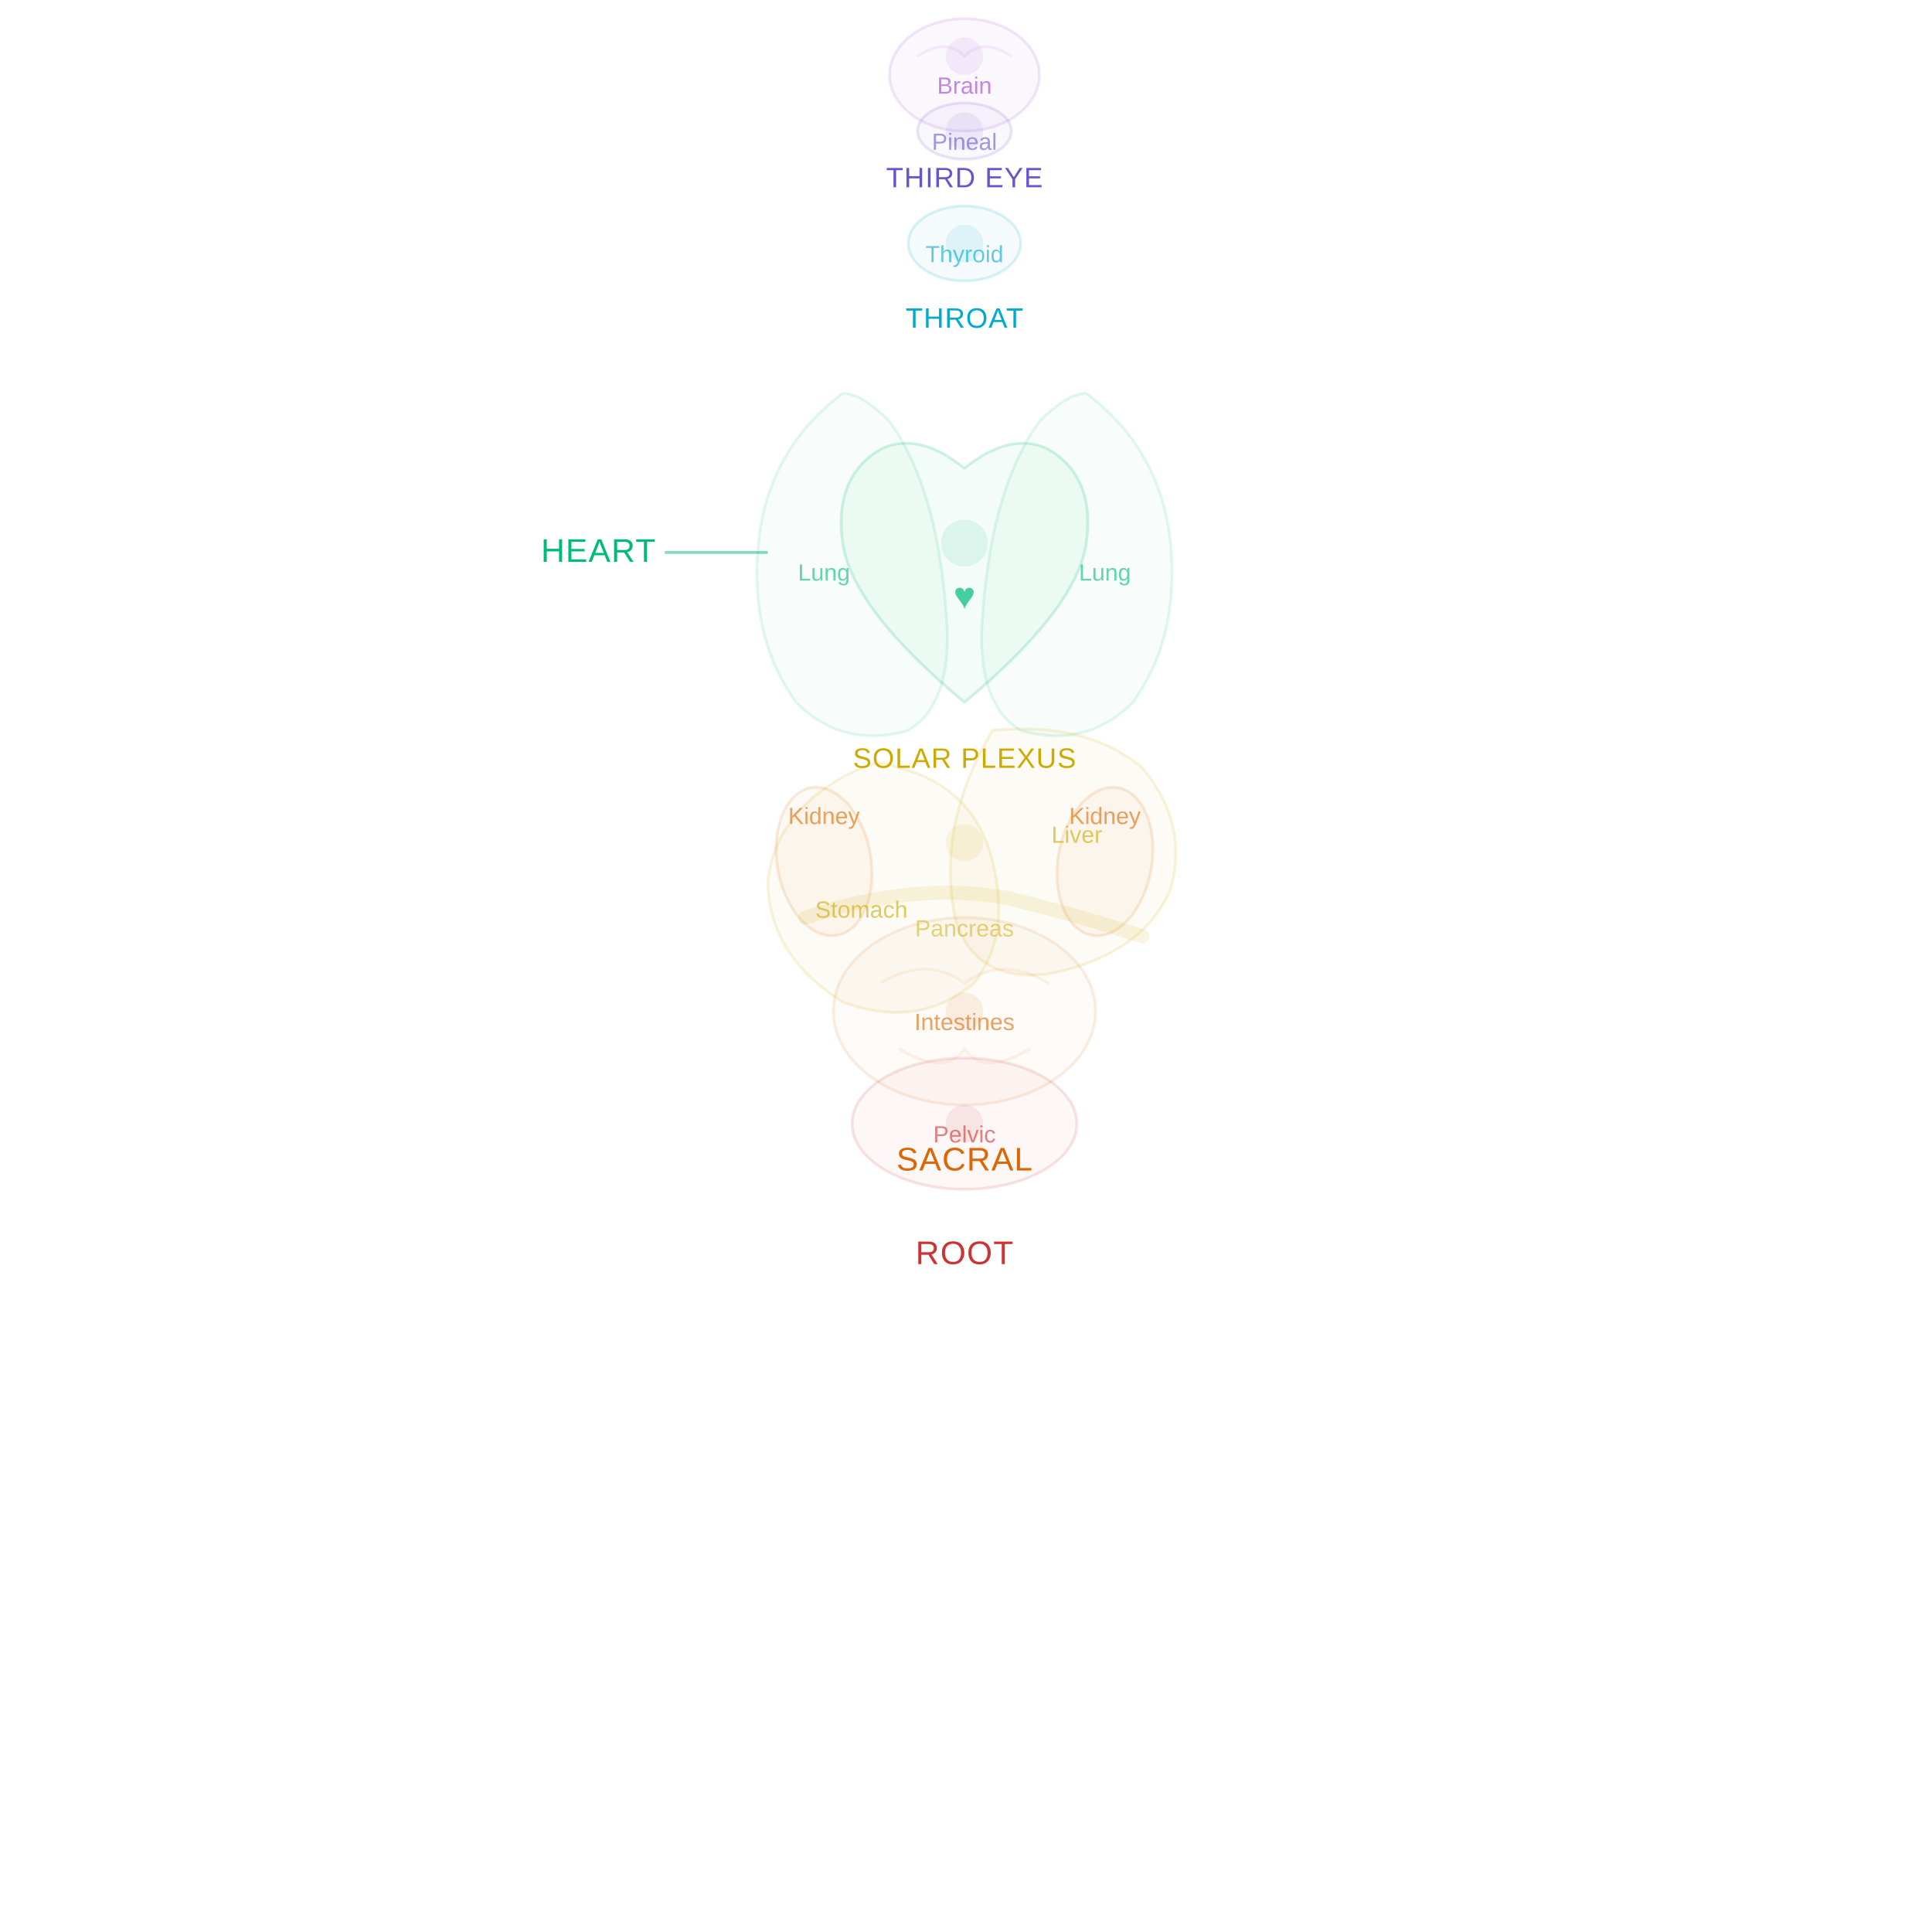
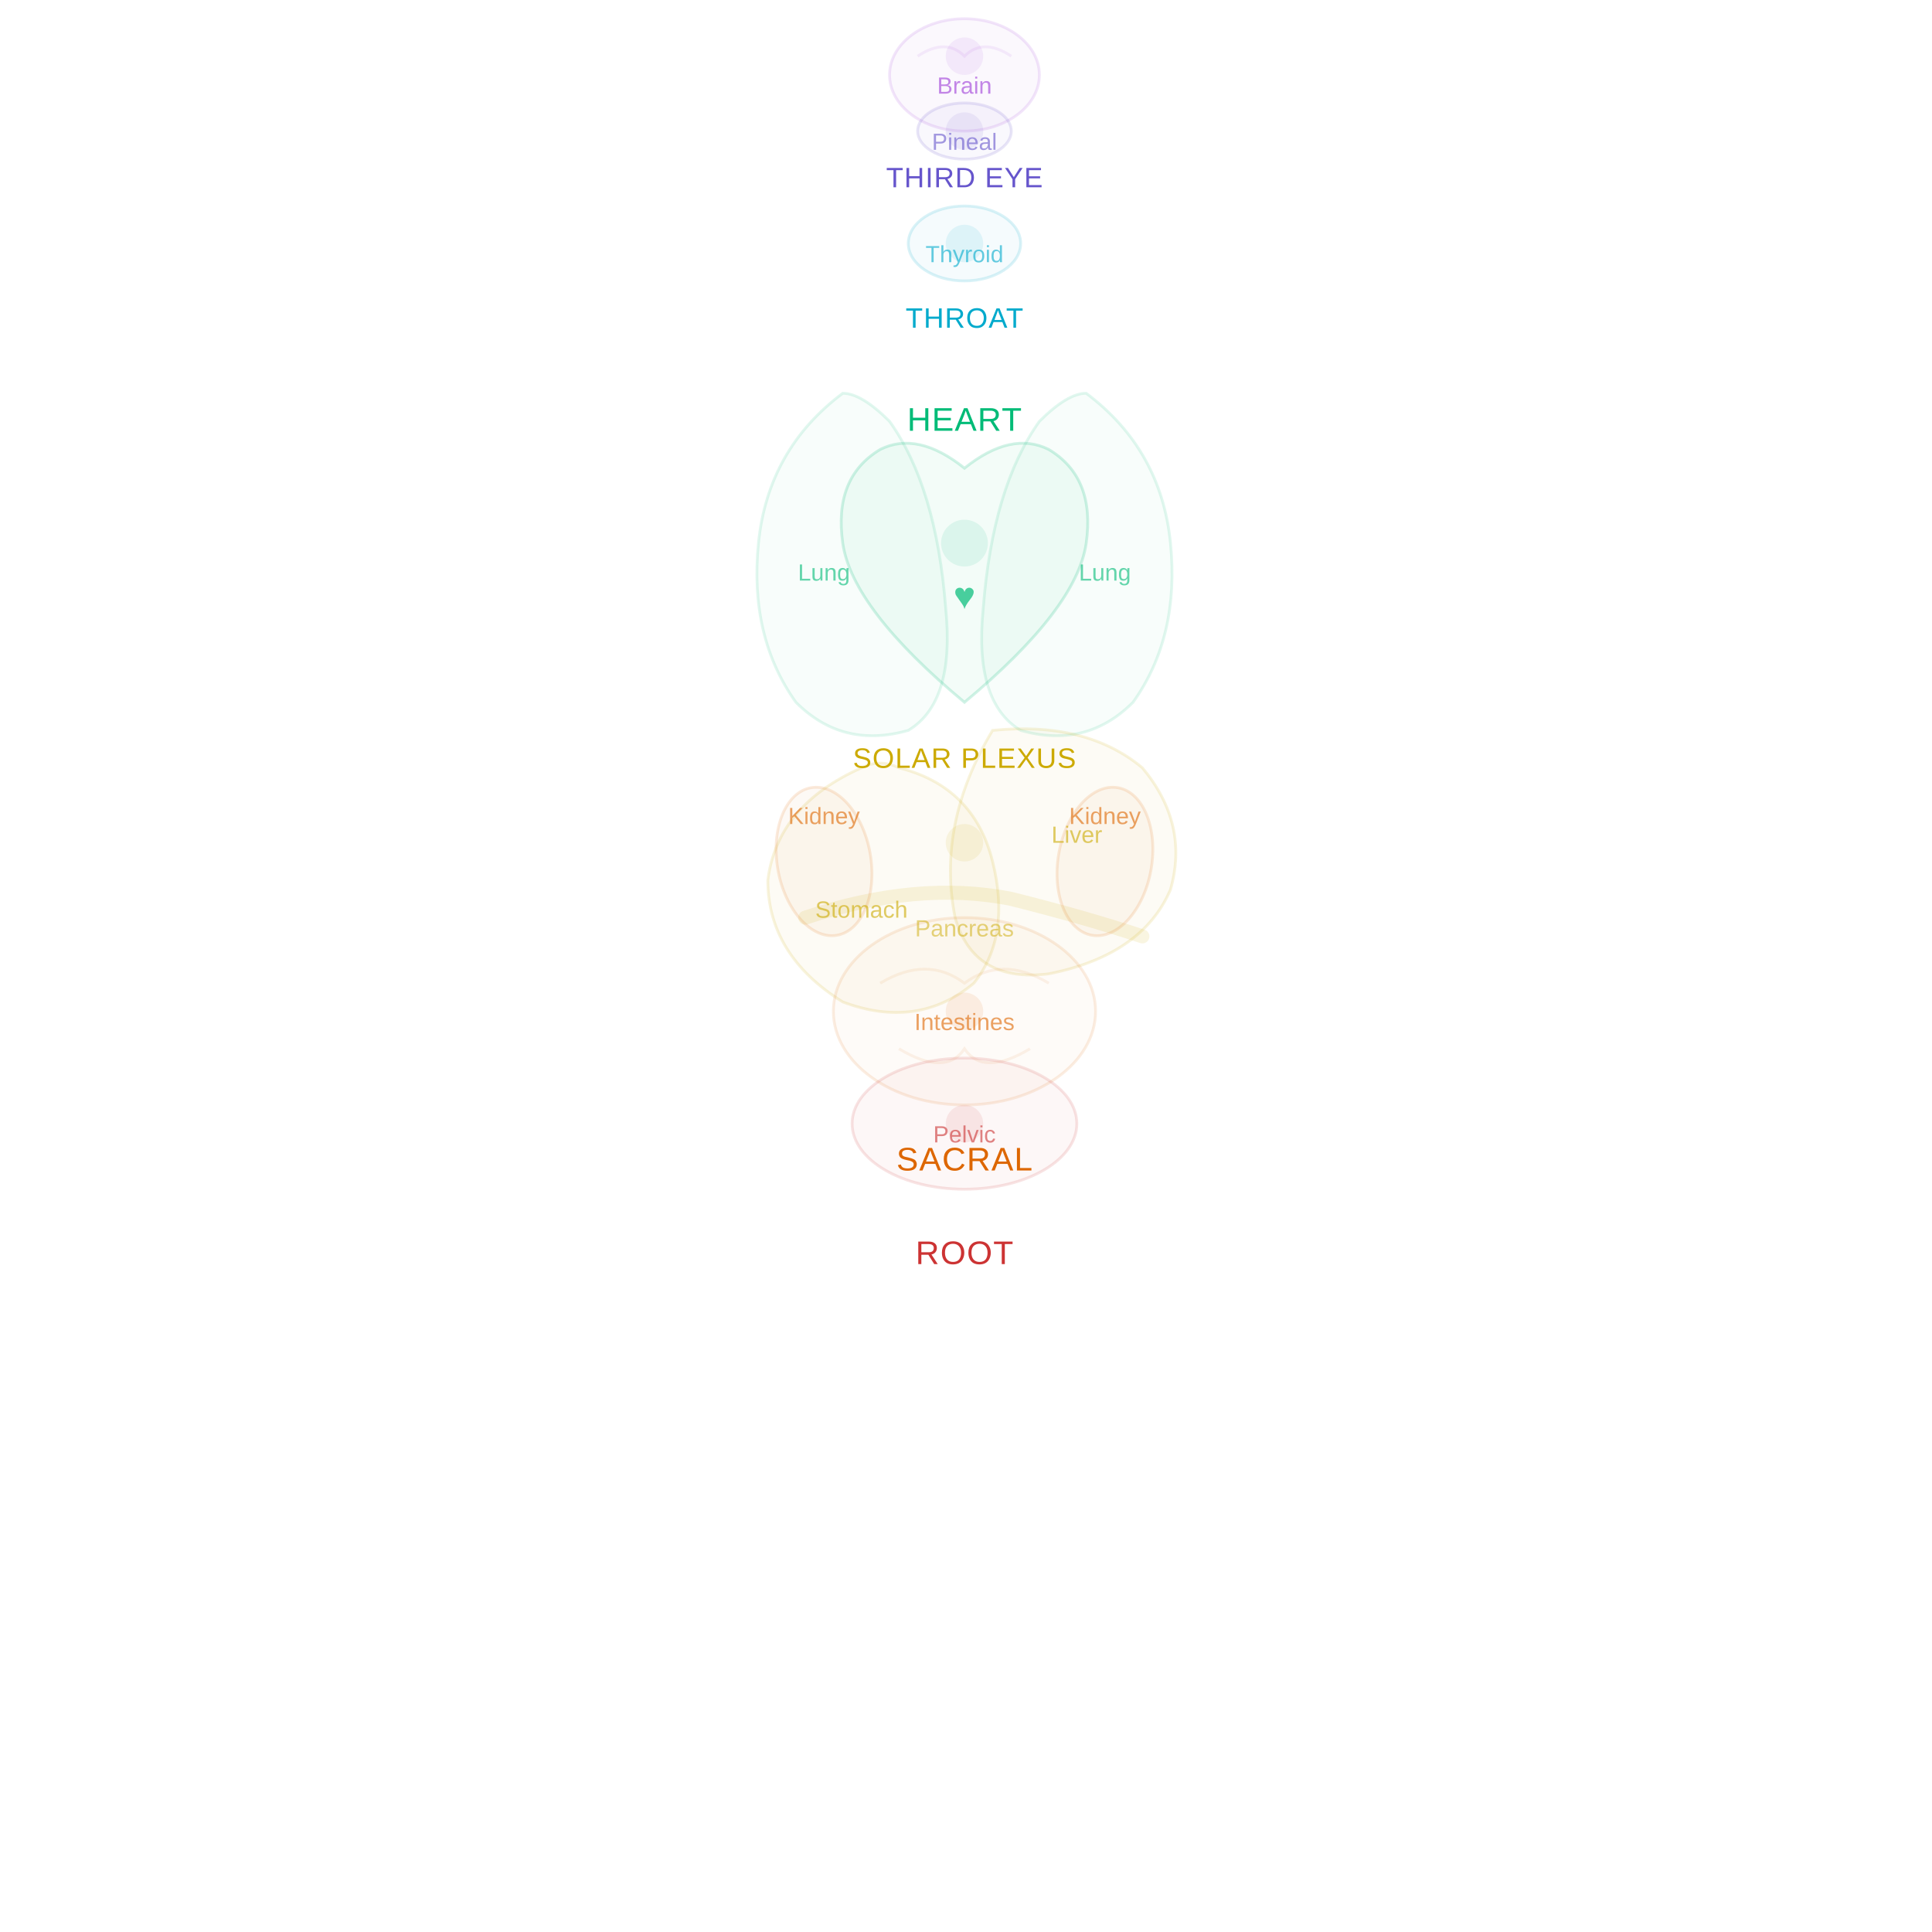
<svg xmlns="http://www.w3.org/2000/svg" viewBox="0 0 206.326 206.326" class="body-svg">
  <style>
    /* Light mode overrides */
    .light-theme #body-outline { stroke: rgba(50,40,70,0.3) !important; fill: rgba(50,40,70,0.05) !important; }
    .light-theme #skeletal-layer path, .light-theme #skeletal-layer circle { stroke: rgba(50,40,70,0.15) !important; fill: rgba(50,40,70,0.1) !important; }
    .light-theme .organ { stroke-opacity: 0.35 !important; fill-opacity: 0.08 !important; }
    .light-theme .chakra-label { fill-opacity: 0.9 !important; }
    .light-theme .organ-label { fill-opacity: 0.8 !important; }
    /* Energy spine lines in light mode */
    .light-theme .energy-spine-line { opacity: 0.08 !important; }
    .light-theme .energy-spine-node { opacity: 0.15 !important; }
  </style>
  <defs>
    <radialGradient id="glow-root" cx="50%" cy="50%" r="60%">
      <stop offset="0%" stop-color="#cc3333" stop-opacity="0.9" />
      <stop offset="60%" stop-color="#cc3333" stop-opacity="0.3" />
      <stop offset="100%" stop-color="#cc3333" stop-opacity="0" />
    </radialGradient>
    <radialGradient id="glow-sacral" cx="50%" cy="50%" r="60%">
      <stop offset="0%" stop-color="#dd6600" stop-opacity="0.9" />
      <stop offset="60%" stop-color="#dd6600" stop-opacity="0.3" />
      <stop offset="100%" stop-color="#dd6600" stop-opacity="0" />
    </radialGradient>
    <radialGradient id="glow-solar" cx="50%" cy="50%" r="60%">
      <stop offset="0%" stop-color="#ccaa00" stop-opacity="0.9" />
      <stop offset="60%" stop-color="#ccaa00" stop-opacity="0.3" />
      <stop offset="100%" stop-color="#ccaa00" stop-opacity="0" />
    </radialGradient>
    <radialGradient id="glow-heart" cx="50%" cy="50%" r="60%">
      <stop offset="0%" stop-color="#00bb77" stop-opacity="0.9" />
      <stop offset="60%" stop-color="#00bb77" stop-opacity="0.3" />
      <stop offset="100%" stop-color="#00bb77" stop-opacity="0" />
    </radialGradient>
    <radialGradient id="glow-throat" cx="50%" cy="50%" r="60%">
      <stop offset="0%" stop-color="#00aacc" stop-opacity="0.9" />
      <stop offset="60%" stop-color="#00aacc" stop-opacity="0.3" />
      <stop offset="100%" stop-color="#00aacc" stop-opacity="0" />
    </radialGradient>
    <radialGradient id="glow-thirdeye" cx="50%" cy="50%" r="60%">
      <stop offset="0%" stop-color="#6655cc" stop-opacity="0.9" />
      <stop offset="60%" stop-color="#6655cc" stop-opacity="0.3" />
      <stop offset="100%" stop-color="#6655cc" stop-opacity="0" />
    </radialGradient>
    <radialGradient id="glow-crown" cx="50%" cy="50%" r="60%">
      <stop offset="0%" stop-color="#aa55dd" stop-opacity="0.9" />
      <stop offset="60%" stop-color="#aa55dd" stop-opacity="0.3" />
      <stop offset="100%" stop-color="#aa55dd" stop-opacity="0" />
    </radialGradient>
    <linearGradient id="body-fill" x1="0%" y1="0%" x2="100%" y2="0%">
      <stop offset="0%" stop-color="rgba(255,255,255,0.02)" />
      <stop offset="50%" stop-color="rgba(255,255,255,0.06)" />
      <stop offset="100%" stop-color="rgba(255,255,255,0.02)" />
    </linearGradient>
    <linearGradient id="spine-crown-thirdeye" x1="0%" y1="0%" x2="0%" y2="100%">
      <stop offset="0%" stop-color="#aa55dd" />
      <stop offset="100%" stop-color="#6655cc" />
    </linearGradient>
    <linearGradient id="spine-thirdeye-throat" x1="0%" y1="0%" x2="0%" y2="100%">
      <stop offset="0%" stop-color="#6655cc" />
      <stop offset="100%" stop-color="#00aacc" />
    </linearGradient>
    <linearGradient id="spine-throat-heart" x1="0%" y1="0%" x2="0%" y2="100%">
      <stop offset="0%" stop-color="#00aacc" />
      <stop offset="100%" stop-color="#00bb77" />
    </linearGradient>
    <linearGradient id="spine-heart-solar" x1="0%" y1="0%" x2="0%" y2="100%">
      <stop offset="0%" stop-color="#00bb77" />
      <stop offset="100%" stop-color="#ccaa00" />
    </linearGradient>
    <linearGradient id="spine-solar-sacral" x1="0%" y1="0%" x2="0%" y2="100%">
      <stop offset="0%" stop-color="#ccaa00" />
      <stop offset="100%" stop-color="#dd6600" />
    </linearGradient>
    <linearGradient id="spine-sacral-root" x1="0%" y1="0%" x2="0%" y2="100%">
      <stop offset="0%" stop-color="#dd6600" />
      <stop offset="100%" stop-color="#cc3333" />
    </linearGradient>
    <filter id="energy-line-glow" x="-50%" y="-50%" width="200%" height="200%">
      <feGaussianBlur stdDeviation="1.5" result="blur" />
      <feMerge>
        <feMergeNode in="blur" />
        <feMergeNode in="SourceGraphic" />
      </feMerge>
    </filter>
  </defs>
  <g id="body-silhouette">
    <path id="body-outline" d="M104.265,117.959c-0.304,3.58,2.126,22.529,3.38,29.959c0.597,3.52,2.234,9.255,1.645,12.3       c-0.841,4.244-1.084,9.736-0.621,12.934c0.292,1.942,1.211,10.899-0.104,14.175c-0.688,1.718-1.949,10.522-1.949,10.522       c-3.285,8.294-1.431,7.886-1.431,7.886c1.017,1.248,2.759,0.098,2.759,0.098c1.327,0.846,2.246-0.201,2.246-0.201       c1.139,0.943,2.467-0.116,2.467-0.116c1.431,0.743,2.758-0.627,2.758-0.627c0.822,0.414,1.023-0.109,1.023-0.109       c2.466-0.158-1.376-8.05-1.376-8.05c-0.92-7.088,0.913-11.033,0.913-11.033c6.004-17.805,6.309-22.53,3.909-29.24       c-0.676-1.937-0.847-2.704-0.536-3.545c0.719-1.941,0.195-9.748,1.072-12.848c1.692-5.979,3.361-21.142,4.231-28.217       c1.169-9.53-4.141-22.308-4.141-22.308c-1.163-5.2,0.542-23.727,0.542-23.727c2.381,3.705,2.29,10.245,2.29,10.245       c-0.378,6.859,5.541,17.342,5.541,17.342c2.844,4.332,3.921,8.442,3.921,8.747c0,1.248-0.273,4.269-0.273,4.269l0.109,2.631       c0.049,0.67,0.426,2.977,0.365,4.092c-0.444,6.862,0.646,5.571,0.646,5.571c0.92,0,1.931-5.522,1.931-5.522       c0,1.424-0.348,5.687,0.42,7.295c0.919,1.918,1.595-0.329,1.607-0.78c0.243-8.737,0.768-6.448,0.768-6.448       c0.511,7.088,1.139,8.689,2.265,8.135c0.853-0.407,0.073-8.506,0.073-8.506c1.461,4.811,2.569,5.577,2.569,5.577       c2.411,1.693,0.92-2.983,0.585-3.909c-1.784-4.92-1.839-6.625-1.839-6.625c2.229,4.421,3.909,4.257,3.909,4.257       c2.174-0.694-1.9-6.954-4.287-9.953c-1.218-1.528-2.789-3.574-3.245-4.789c-0.743-2.058-1.304-8.674-1.304-8.674       c-0.225-7.807-2.155-11.198-2.155-11.198c-3.3-5.282-3.921-15.135-3.921-15.135l-0.146-16.635       c-1.157-11.347-9.518-11.429-9.518-11.429c-8.451-1.258-9.627-3.988-9.627-3.988c-1.79-2.576-0.767-7.514-0.767-7.514       c1.485-1.208,2.058-4.415,2.058-4.415c2.466-1.891,2.345-4.658,1.206-4.628c-0.914,0.024-0.707-0.733-0.707-0.733       C115.068,0.636,104.01,0,104.01,0h-1.688c0,0-11.063,0.636-9.523,13.089c0,0,0.207,0.758-0.715,0.733       c-1.136-0.03-1.242,2.737,1.215,4.628c0,0,0.572,3.206,2.058,4.415c0,0,1.023,4.938-0.767,7.514c0,0-1.172,2.73-9.627,3.988       c0,0-8.375,0.082-9.514,11.429l-0.158,16.635c0,0-0.609,9.853-3.922,15.135c0,0-1.921,3.392-2.143,11.198       c0,0-0.563,6.616-1.303,8.674c-0.451,1.209-2.021,3.255-3.249,4.789c-2.408,2.993-6.455,9.24-4.29,9.953       c0,0,1.689,0.164,3.909-4.257c0,0-0.046,1.693-1.827,6.625c-0.35,0.914-1.839,5.59,0.573,3.909c0,0,1.117-0.767,2.569-5.577       c0,0-0.779,8.099,0.088,8.506c1.133,0.555,1.751-1.047,2.262-8.135c0,0,0.524-2.289,0.767,6.448       c0.012,0.451,0.673,2.698,1.596,0.78c0.779-1.608,0.429-5.864,0.429-7.295c0,0,0.999,5.522,1.933,5.522       c0,0,1.099,1.291,0.648-5.571c-0.073-1.121,0.32-3.422,0.369-4.092l0.106-2.631c0,0-0.274-3.014-0.274-4.269       c0-0.311,1.078-4.415,3.921-8.747c0,0,5.913-10.488,5.532-17.342c0,0-0.082-6.54,2.299-10.245c0,0,1.69,18.526,0.545,23.727       c0,0-5.319,12.778-4.146,22.308c0.864,7.094,2.53,22.237,4.226,28.217c0.886,3.094,0.362,10.899,1.072,12.848       c0.32,0.847,0.152,1.627-0.536,3.545c-2.387,6.71-2.083,11.436,3.921,29.24c0,0,1.848,3.945,0.914,11.033       c0,0-3.836,7.892-1.379,8.05c0,0,0.192,0.523,1.023,0.109c0,0,1.327,1.37,2.761,0.627c0,0,1.328,1.06,2.463,0.116       c0,0,0.91,1.047,2.237,0.201c0,0,1.742,1.175,2.777-0.098c0,0,1.839,0.408-1.435-7.886c0,0-1.254-8.793-1.945-10.522       c-1.318-3.275-0.387-12.251-0.106-14.175c0.453-3.216,0.21-8.695-0.618-12.934c-0.606-3.038,1.035-8.774,1.641-12.3       c1.245-7.423,3.685-26.373,3.38-29.959l1.008,0.354C103.809,118.312,104.265,117.959,104.265,117.959z" stroke="rgba(255,255,255,0.18)" stroke-width="0.5" fill="url(#body-fill)" />
  </g>
  <g id="skeletal-layer" opacity="0.4">
    <path id="spine" d="M103 28 L103 38 Q103 48, 103 58 Q103 68, 103 78 Q103 88, 103 98 L103 115" stroke="rgba(255,255,255,0.1)" stroke-width="1.5" stroke-linecap="round" fill="none" />
    <g id="vertebrae">
      <circle cx="103" cy="32" r="1" fill="rgba(255,255,255,0.08)" />
      <circle cx="103" cy="42" r="1" fill="rgba(255,255,255,0.08)" />
      <circle cx="103" cy="52" r="1" fill="rgba(255,255,255,0.08)" />
      <circle cx="103" cy="62" r="1" fill="rgba(255,255,255,0.08)" />
      <circle cx="103" cy="72" r="1" fill="rgba(255,255,255,0.08)" />
      <circle cx="103" cy="82" r="1" fill="rgba(255,255,255,0.08)" />
      <circle cx="103" cy="92" r="1" fill="rgba(255,255,255,0.08)" />
      <circle cx="103" cy="102" r="1" fill="rgba(255,255,255,0.08)" />
    </g>
    <g id="ribcage">
      <path d="M103 42 Q95 44, 88 50" stroke="rgba(255,255,255,0.06)" stroke-width="0.5" fill="none" />
      <path d="M103 42 Q111 44, 118 50" stroke="rgba(255,255,255,0.06)" stroke-width="0.5" fill="none" />
      <path d="M103 50 Q94 53, 86 60" stroke="rgba(255,255,255,0.06)" stroke-width="0.5" fill="none" />
      <path d="M103 50 Q112 53, 120 60" stroke="rgba(255,255,255,0.06)" stroke-width="0.5" fill="none" />
      <path d="M103 58 Q93 62, 85 70" stroke="rgba(255,255,255,0.06)" stroke-width="0.5" fill="none" />
      <path d="M103 58 Q113 62, 121 70" stroke="rgba(255,255,255,0.06)" stroke-width="0.5" fill="none" />
    </g>
    <path id="pelvis" d="M88 108 Q96 116, 103 118 Q110 116, 118 108" stroke="rgba(255,255,255,0.08)" stroke-width="1" fill="none" />
  </g>
  <g id="energy-spine-layer" class="energy-spine-layer">
    <line id="spine-line-crown-thirdeye" class="energy-spine-line" x1="103" y1="6" x2="103" y2="14" stroke="url(#spine-crown-thirdeye)" stroke-width="2" stroke-linecap="round" opacity="0.05" filter="url(#energy-line-glow)" />
    <line id="spine-line-thirdeye-throat" class="energy-spine-line" x1="103" y1="14" x2="103" y2="26" stroke="url(#spine-thirdeye-throat)" stroke-width="2" stroke-linecap="round" opacity="0.05" filter="url(#energy-line-glow)" />
    <line id="spine-line-throat-heart" class="energy-spine-line" x1="103" y1="26" x2="103" y2="58" stroke="url(#spine-throat-heart)" stroke-width="2" stroke-linecap="round" opacity="0.05" filter="url(#energy-line-glow)" />
    <line id="spine-line-heart-solar" class="energy-spine-line" x1="103" y1="58" x2="103" y2="90" stroke="url(#spine-heart-solar)" stroke-width="2" stroke-linecap="round" opacity="0.05" filter="url(#energy-line-glow)" />
    <line id="spine-line-solar-sacral" class="energy-spine-line" x1="103" y1="90" x2="103" y2="108" stroke="url(#spine-solar-sacral)" stroke-width="2" stroke-linecap="round" opacity="0.05" filter="url(#energy-line-glow)" />
    <line id="spine-line-sacral-root" class="energy-spine-line" x1="103" y1="108" x2="103" y2="120" stroke="url(#spine-sacral-root)" stroke-width="2" stroke-linecap="round" opacity="0.05" filter="url(#energy-line-glow)" />
    <circle id="spine-node-crown" class="energy-spine-node" cx="103" cy="6" r="2" fill="#aa55dd" opacity="0.1" />
    <circle id="spine-node-thirdeye" class="energy-spine-node" cx="103" cy="14" r="2" fill="#6655cc" opacity="0.1" />
    <circle id="spine-node-throat" class="energy-spine-node" cx="103" cy="26" r="2" fill="#00aacc" opacity="0.1" />
    <circle id="spine-node-heart" class="energy-spine-node" cx="103" cy="58" r="2.5" fill="#00bb77" opacity="0.1" />
    <circle id="spine-node-solar" class="energy-spine-node" cx="103" cy="90" r="2" fill="#ccaa00" opacity="0.1" />
    <circle id="spine-node-sacral" class="energy-spine-node" cx="103" cy="108" r="2" fill="#dd6600" opacity="0.1" />
    <circle id="spine-node-root" class="energy-spine-node" cx="103" cy="120" r="2" fill="#cc3333" opacity="0.1" />
  </g>
  <g id="organs-layer">
    <g id="organ-crown" class="organ-group" data-region="crown">
      <ellipse id="brain" cx="103" cy="8" rx="8" ry="6" class="organ" data-organ="brain" fill="rgba(170,85,221,0.04)" stroke="rgba(170,85,221,0.15)" stroke-width="0.3" />
      <path d="M98 6 Q101 4, 103 6 Q105 4, 108 6" stroke="rgba(170,85,221,0.1)" stroke-width="0.3" fill="none" />
    </g>
    <g id="organ-thirdeye" class="organ-group" data-region="thirdeye">
      <ellipse id="pineal" cx="103" cy="14" rx="5" ry="3" class="organ" data-organ="pineal" fill="rgba(102,85,204,0.04)" stroke="rgba(102,85,204,0.15)" stroke-width="0.3" />
    </g>
    <g id="organ-throat" class="organ-group" data-region="throat">
      <ellipse id="thyroid" cx="103" cy="26" rx="6" ry="4" class="organ" data-organ="thyroid" fill="rgba(0,170,204,0.04)" stroke="rgba(0,170,204,0.15)" stroke-width="0.3" />
    </g>
    <g id="organ-heart" class="organ-group" data-region="heart">
      <path id="lung-left" class="organ" data-organ="lung-left" d="         M90 42 Q82 48, 81 58 Q80 68, 85 75 Q90 80, 97 78 Q102 75, 101 65 Q100 52, 95 45 Q92 42, 90 42 Z" fill="rgba(0,187,119,0.03)" stroke="rgba(0,187,119,0.12)" stroke-width="0.3" />
      <path id="lung-right" class="organ" data-organ="lung-right" d="         M116 42 Q124 48, 125 58 Q126 68, 121 75 Q116 80, 109 78 Q104 75, 105 65 Q106 52, 111 45 Q114 42, 116 42 Z" fill="rgba(0,187,119,0.03)" stroke="rgba(0,187,119,0.12)" stroke-width="0.3" />
      <path id="heart-organ" class="organ" data-organ="heart" d="         M103 50 Q98 46, 94 48 Q89 51, 90 58 Q91 65, 103 75 Q115 65, 116 58 Q117 51, 112 48 Q108 46, 103 50 Z" fill="rgba(0,187,119,0.05)" stroke="rgba(0,187,119,0.18)" stroke-width="0.3" />
    </g>
    <g id="organ-solar" class="organ-group" data-region="solar">
      <path id="liver" class="organ" data-organ="liver" d="         M106 78 Q116 77, 122 82 Q127 88, 125 95 Q122 102, 112 104 Q104 105, 102 98 Q100 88, 106 78 Z" fill="rgba(204,170,0,0.04)" stroke="rgba(204,170,0,0.14)" stroke-width="0.3" />
      <path id="stomach" class="organ" data-organ="stomach" d="         M92 82 Q83 86, 82 94 Q82 102, 90 107 Q98 110, 104 105 Q108 100, 106 92 Q104 84, 96 82 Q94 81, 92 82 Z" fill="rgba(204,170,0,0.04)" stroke="rgba(204,170,0,0.14)" stroke-width="0.3" />
      <path id="pancreas" class="organ" data-organ="pancreas" d="M86 98 Q98 94, 108 96 Q116 98, 122 100" fill="none" stroke="rgba(204,170,0,0.12)" stroke-width="1.5" stroke-linecap="round" />
    </g>
    <g id="organ-sacral" class="organ-group" data-region="sacral">
      <ellipse id="kidney-left" class="organ" data-organ="kidney-left" cx="88" cy="92" rx="5" ry="8" transform="rotate(-10, 88, 92)" fill="rgba(221,102,0,0.04)" stroke="rgba(221,102,0,0.14)" stroke-width="0.3" />
      <ellipse id="kidney-right" class="organ" data-organ="kidney-right" cx="118" cy="92" rx="5" ry="8" transform="rotate(10, 118, 92)" fill="rgba(221,102,0,0.04)" stroke="rgba(221,102,0,0.14)" stroke-width="0.3" />
      <ellipse id="intestines" class="organ" data-organ="intestines" cx="103" cy="108" rx="14" ry="10" fill="rgba(221,102,0,0.03)" stroke="rgba(221,102,0,0.12)" stroke-width="0.3" />
      <path d="M94 105 Q99 102, 103 105 Q107 102, 112 105" stroke="rgba(221,102,0,0.08)" stroke-width="0.3" fill="none" />
      <path d="M96 112 Q101 115, 103 112 Q105 115, 110 112" stroke="rgba(221,102,0,0.08)" stroke-width="0.3" fill="none" />
    </g>
    <g id="organ-root" class="organ-group" data-region="root">
      <ellipse id="pelvic-floor" class="organ" data-organ="pelvic" cx="103" cy="120" rx="12" ry="7" fill="rgba(204,51,51,0.04)" stroke="rgba(204,51,51,0.14)" stroke-width="0.3" />
    </g>
  </g>
  <g id="energy-layer" class="energy-layer">
    <ellipse id="energy-crown" data-region="crown" cx="103" cy="6" rx="18" ry="14" fill="url(#glow-crown)" opacity="0" />
    <ellipse id="energy-thirdeye" data-region="thirdeye" cx="103" cy="14" rx="14" ry="10" fill="url(#glow-thirdeye)" opacity="0" />
    <ellipse id="energy-throat" data-region="throat" cx="103" cy="26" rx="16" ry="10" fill="url(#glow-throat)" opacity="0" />
    <ellipse id="energy-heart" data-region="heart" cx="103" cy="58" rx="28" ry="22" fill="url(#glow-heart)" opacity="0" />
    <ellipse id="energy-solar" data-region="solar" cx="103" cy="90" rx="26" ry="18" fill="url(#glow-solar)" opacity="0" />
    <ellipse id="energy-sacral" data-region="sacral" cx="103" cy="108" rx="22" ry="14" fill="url(#glow-sacral)" opacity="0" />
    <ellipse id="energy-root" data-region="root" cx="103" cy="120" rx="18" ry="12" fill="url(#glow-root)" opacity="0" />
  </g>
  <g id="labels-layer" class="labels-layer" font-family="Arial, sans-serif">
    <text class="chakra-label" x="103" y="-4" font-size="4" font-weight="500" text-anchor="middle" fill="#aa55dd" letter-spacing="0.03em">CROWN</text>
    <text class="chakra-label" x="103" y="20" font-size="3" font-weight="500" text-anchor="middle" fill="#6655cc" letter-spacing="0.03em">THIRD EYE</text>
    <text class="chakra-label" x="103" y="35" font-size="3" font-weight="500" text-anchor="middle" fill="#00aacc" letter-spacing="0.03em">THROAT</text>
-     <text class="chakra-label" x="70" y="60" font-size="3.5" font-weight="500" text-anchor="end" fill="#00bb77" letter-spacing="0.03em">HEART</text>
-     <line x1="71" y1="59" x2="82" y2="59" stroke="#00bb77" stroke-width="0.3" opacity="0.5" />
+     <text class="chakra-label" x="103" y="46" font-size="3.5" font-weight="500" text-anchor="middle" fill="#00bb77" letter-spacing="0.03em">HEART</text>
    <text class="chakra-label" x="103" y="82" font-size="3" font-weight="500" text-anchor="middle" fill="#ccaa00" letter-spacing="0.03em">SOLAR PLEXUS</text>
    <text class="chakra-label" x="103" y="125" font-size="3.5" font-weight="500" text-anchor="middle" fill="#dd6600" letter-spacing="0.03em">SACRAL</text>
    <text class="chakra-label" x="103" y="135" font-size="3.5" font-weight="500" text-anchor="middle" fill="#cc3333" letter-spacing="0.03em">ROOT</text>
    <text class="organ-label" x="103" y="10" font-size="2.5" text-anchor="middle" fill="rgba(170,85,221,0.7)">Brain</text>
    <text class="organ-label" x="103" y="16" font-size="2.5" text-anchor="middle" fill="rgba(102,85,204,0.6)">Pineal</text>
    <text class="organ-label" x="103" y="28" font-size="2.5" text-anchor="middle" fill="rgba(0,170,204,0.6)">Thyroid</text>
    <text class="organ-label" x="88" y="62" font-size="2.5" text-anchor="middle" fill="rgba(0,187,119,0.6)">Lung</text>
    <text class="organ-label" x="118" y="62" font-size="2.5" text-anchor="middle" fill="rgba(0,187,119,0.6)">Lung</text>
    <text class="organ-label" x="103" y="65" font-size="4" text-anchor="middle" fill="rgba(0,187,119,0.7)">♥</text>
    <text class="organ-label" x="92" y="98" font-size="2.5" text-anchor="middle" fill="rgba(204,170,0,0.6)">Stomach</text>
    <text class="organ-label" x="115" y="90" font-size="2.5" text-anchor="middle" fill="rgba(204,170,0,0.6)">Liver</text>
    <text class="organ-label" x="103" y="100" font-size="2.5" text-anchor="middle" fill="rgba(204,170,0,0.5)">Pancreas</text>
    <text class="organ-label" x="88" y="88" font-size="2.5" text-anchor="middle" fill="rgba(221,102,0,0.6)">Kidney</text>
    <text class="organ-label" x="118" y="88" font-size="2.5" text-anchor="middle" fill="rgba(221,102,0,0.6)">Kidney</text>
    <text class="organ-label" x="103" y="110" font-size="2.5" text-anchor="middle" fill="rgba(221,102,0,0.6)">Intestines</text>
    <text class="organ-label" x="103" y="122" font-size="2.5" text-anchor="middle" fill="rgba(204,51,51,0.6)">Pelvic</text>
  </g>
</svg>
